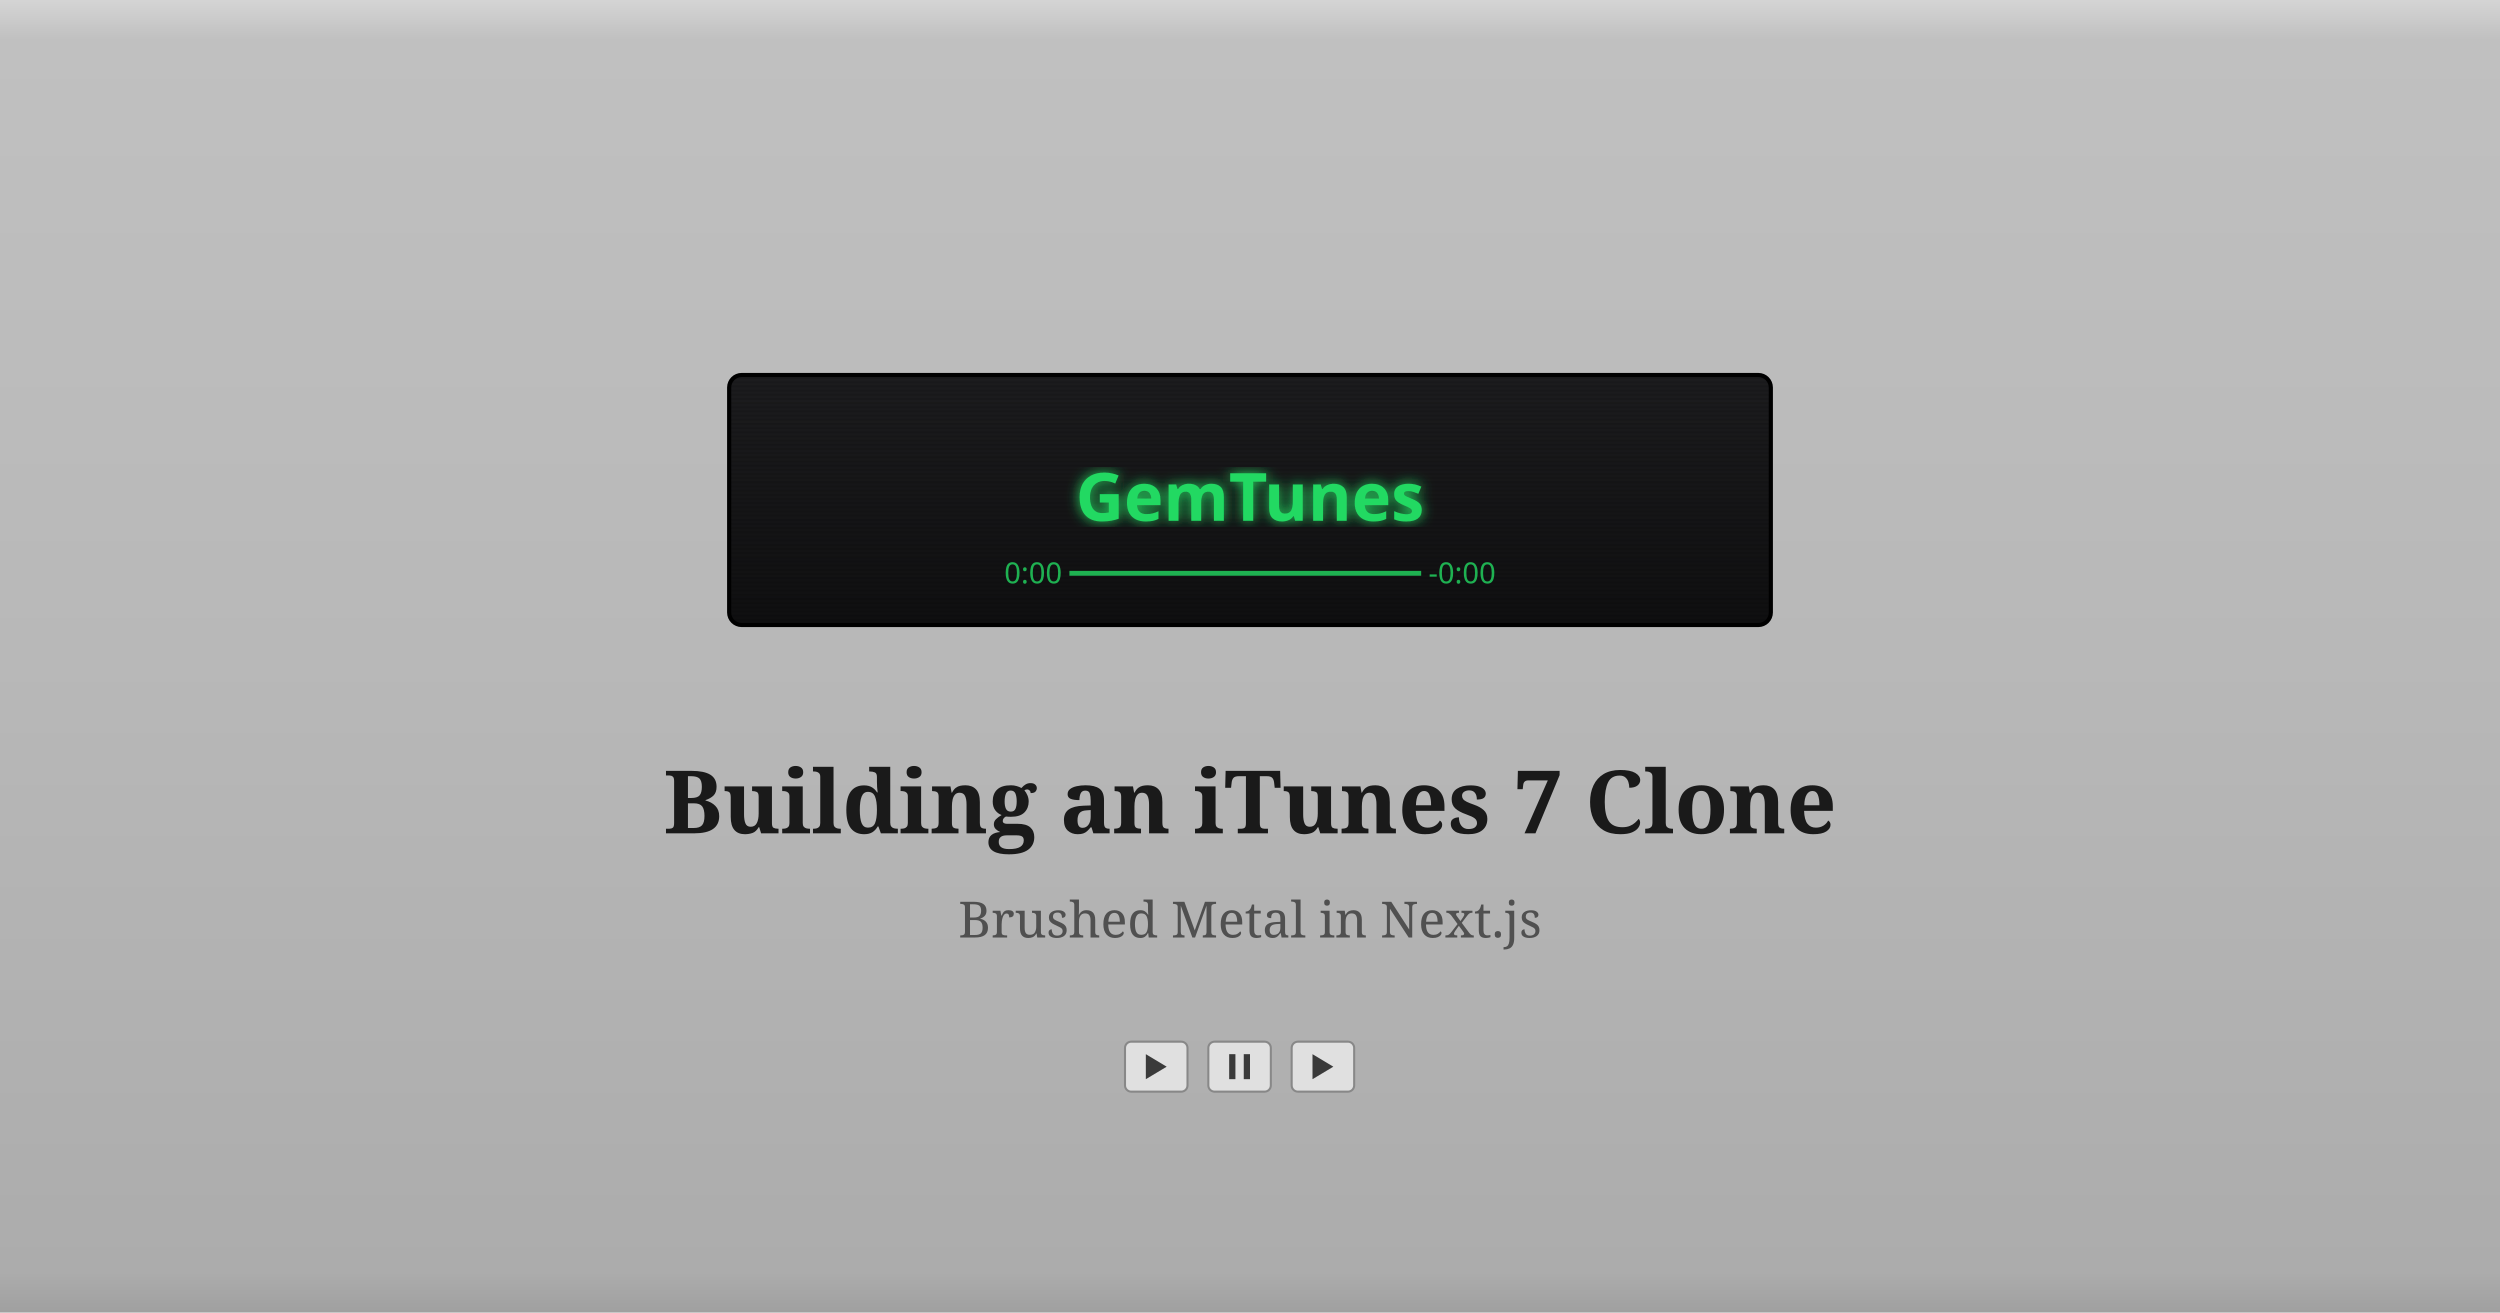
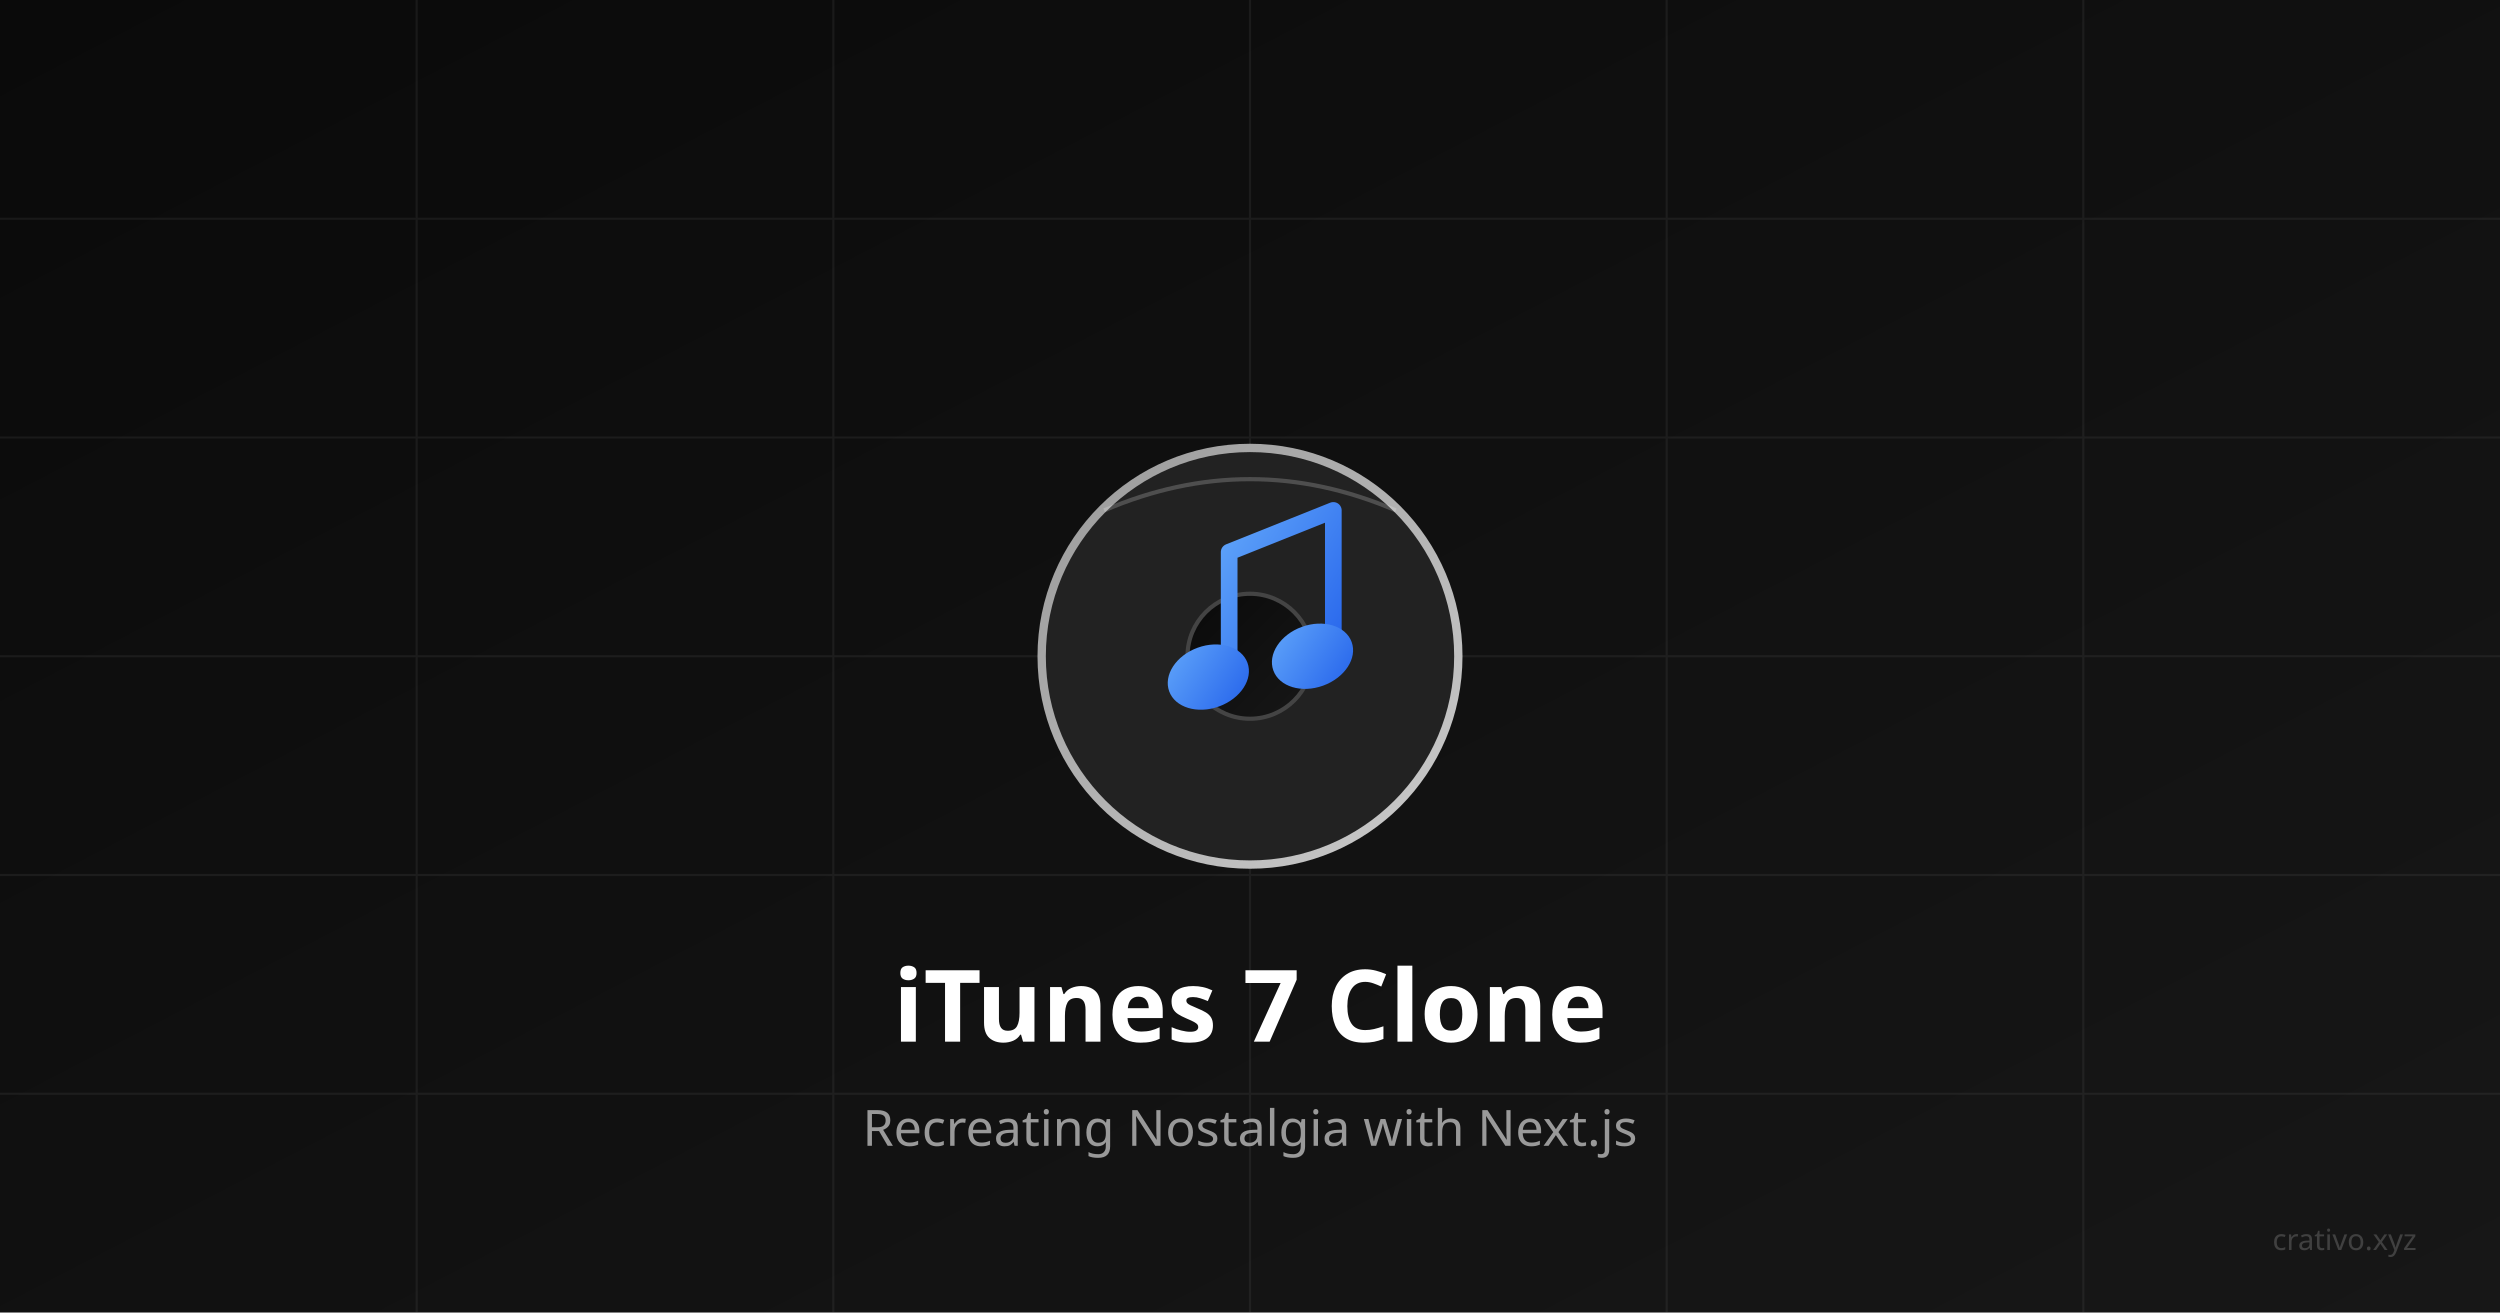
<svg xmlns="http://www.w3.org/2000/svg" viewBox="0 0 1200 630">
  <defs>
-     <linearGradient id="metal" x1="0%" y1="0%" x2="0%" y2="100%">
-       <stop offset="0%" style="stop-color:#d4d4d4" />
-       <stop offset="3%" style="stop-color:#c0c0c0" />
-       <stop offset="50%" style="stop-color:#b8b8b8" />
-       <stop offset="97%" style="stop-color:#acacac" />
-       <stop offset="100%" style="stop-color:#a0a0a0" />
+     <linearGradient id="bgGrad" x1="0%" y1="0%" x2="100%" y2="100%">
+       <stop offset="0%" stop-color="#0a0a0a" />
+       <stop offset="100%" stop-color="#171717" />
    </linearGradient>
-     <linearGradient id="lcd" x1="0%" y1="0%" x2="0%" y2="100%">
-       <stop offset="0%" style="stop-color:#1c1c1e" />
-       <stop offset="100%" style="stop-color:#0f0f10" />
+     <linearGradient id="appleGrad" x1="0%" y1="0%" x2="100%" y2="100%">
+       <stop offset="0%" stop-color="#999999" />
+       <stop offset="100%" stop-color="#cccccc" />
    </linearGradient>
-     <filter id="glow">
-       <feGaussianBlur stdDeviation="3" result="coloredBlur" />
-       <feMerge>
-         <feMergeNode in="coloredBlur" />
-         <feMergeNode in="SourceGraphic" />
-       </feMerge>
-     </filter>
+     <linearGradient id="noteGrad" x1="0%" y1="0%" x2="100%" y2="100%">
+       <stop offset="0%" stop-color="#60a5fa" />
+       <stop offset="100%" stop-color="#2563eb" />
+     </linearGradient>
  </defs>
-   <rect width="1200" height="630" fill="url(#metal)" />
-   <rect x="350" y="180" width="500" height="120" rx="6" fill="url(#lcd)" stroke="#000" stroke-width="2" />
-   <pattern id="scanlines" width="2" height="2" patternUnits="userSpaceOnUse">
-     <rect width="2" height="1" fill="transparent" />
-     <rect y="1" width="2" height="1" fill="rgba(0,0,0,0.1)" />
-   </pattern>
-   <rect x="350" y="180" width="500" height="120" rx="6" fill="url(#scanlines)" />
-   <text x="600" y="250" text-anchor="middle" fill="#22d962" font-size="32" font-family="'Lucida Grande', system-ui, sans-serif" font-weight="600" filter="url(#glow)">
-     GemTunes
-   </text>
-   <text x="600" y="280" text-anchor="middle" fill="#22d962" font-size="14" font-family="'Lucida Grande', system-ui, sans-serif" opacity="0.8">
-     0:00 ━━━━━━━━━━━━━━━━━━━━ -0:00
-   </text>
-   <text x="600" y="400" text-anchor="middle" fill="#1a1a1a" font-size="42" font-family="Georgia, serif" font-weight="700">
-     Building an iTunes 7 Clone
-   </text>
-   <text x="600" y="450" text-anchor="middle" fill="#505050" font-size="24" font-family="Georgia, serif">
-     Brushed Metal in Next.js
-   </text>
-   <g transform="translate(540, 500)">
-     <rect x="0" y="0" width="30" height="24" rx="3" fill="#e0e0e0" stroke="#888" stroke-width="1" />
-     <polygon points="10,6 10,18 20,12" fill="#3a3a3a" />
-     <rect x="40" y="0" width="30" height="24" rx="3" fill="#e0e0e0" stroke="#888" stroke-width="1" />
-     <rect x="50" y="6" width="3" height="12" fill="#3a3a3a" />
-     <rect x="57" y="6" width="3" height="12" fill="#3a3a3a" />
-     <rect x="80" y="0" width="30" height="24" rx="3" fill="#e0e0e0" stroke="#888" stroke-width="1" />
-     <polygon points="90,6 90,18 100,12" fill="#3a3a3a" />
+   <rect width="1200" height="630" fill="url(#bgGrad)" />
+   <g opacity="0.1">
+     <line x1="0" y1="105" x2="1200" y2="105" stroke="#999999" stroke-width="1" />
+     <line x1="0" y1="210" x2="1200" y2="210" stroke="#999999" stroke-width="1" />
+     <line x1="0" y1="315" x2="1200" y2="315" stroke="#999999" stroke-width="1" />
+     <line x1="0" y1="420" x2="1200" y2="420" stroke="#999999" stroke-width="1" />
+     <line x1="0" y1="525" x2="1200" y2="525" stroke="#999999" stroke-width="1" />
+     <line x1="200" y1="0" x2="200" y2="630" stroke="#999999" stroke-width="1" />
+     <line x1="400" y1="0" x2="400" y2="630" stroke="#999999" stroke-width="1" />
+     <line x1="600" y1="0" x2="600" y2="630" stroke="#999999" stroke-width="1" />
+     <line x1="800" y1="0" x2="800" y2="630" stroke="#999999" stroke-width="1" />
+     <line x1="1000" y1="0" x2="1000" y2="630" stroke="#999999" stroke-width="1" />
  </g>
+   <g transform="translate(600, 315)">
+     <circle cx="0" cy="0" r="100" fill="#222" stroke="url(#appleGrad)" stroke-width="4" />
+     <circle cx="0" cy="0" r="30" fill="url(#bgGrad)" stroke="#444" stroke-width="2" />
+     <path d="M-10 10 L-10 -50 L40 -70 L40 0" fill="none" stroke="url(#noteGrad)" stroke-width="8" stroke-linecap="round" stroke-linejoin="round" />
+     <ellipse cx="-20" cy="10" rx="20" ry="15" fill="url(#noteGrad)" transform="rotate(-20 -20 10)" />
+     <ellipse cx="30" cy="0" rx="20" ry="15" fill="url(#noteGrad)" transform="rotate(-20 30 0)" />
+     <path d="M-70 -70 Q0 -100 70 -70" fill="none" stroke="#fff" stroke-width="2" opacity="0.2" />
+   </g>
+   <text x="600" y="500" text-anchor="middle" fill="#ffffff" font-family="system-ui, sans-serif" font-size="48" font-weight="700">iTunes 7 Clone</text>
+   <text x="600" y="550" text-anchor="middle" fill="#999999" font-family="system-ui, sans-serif" font-size="24">Recreating Nostalgia with Next.js</text>
+   <text x="1160" y="600" text-anchor="end" fill="#404040" font-family="system-ui, sans-serif" font-size="14">crativo.xyz</text>
</svg>
